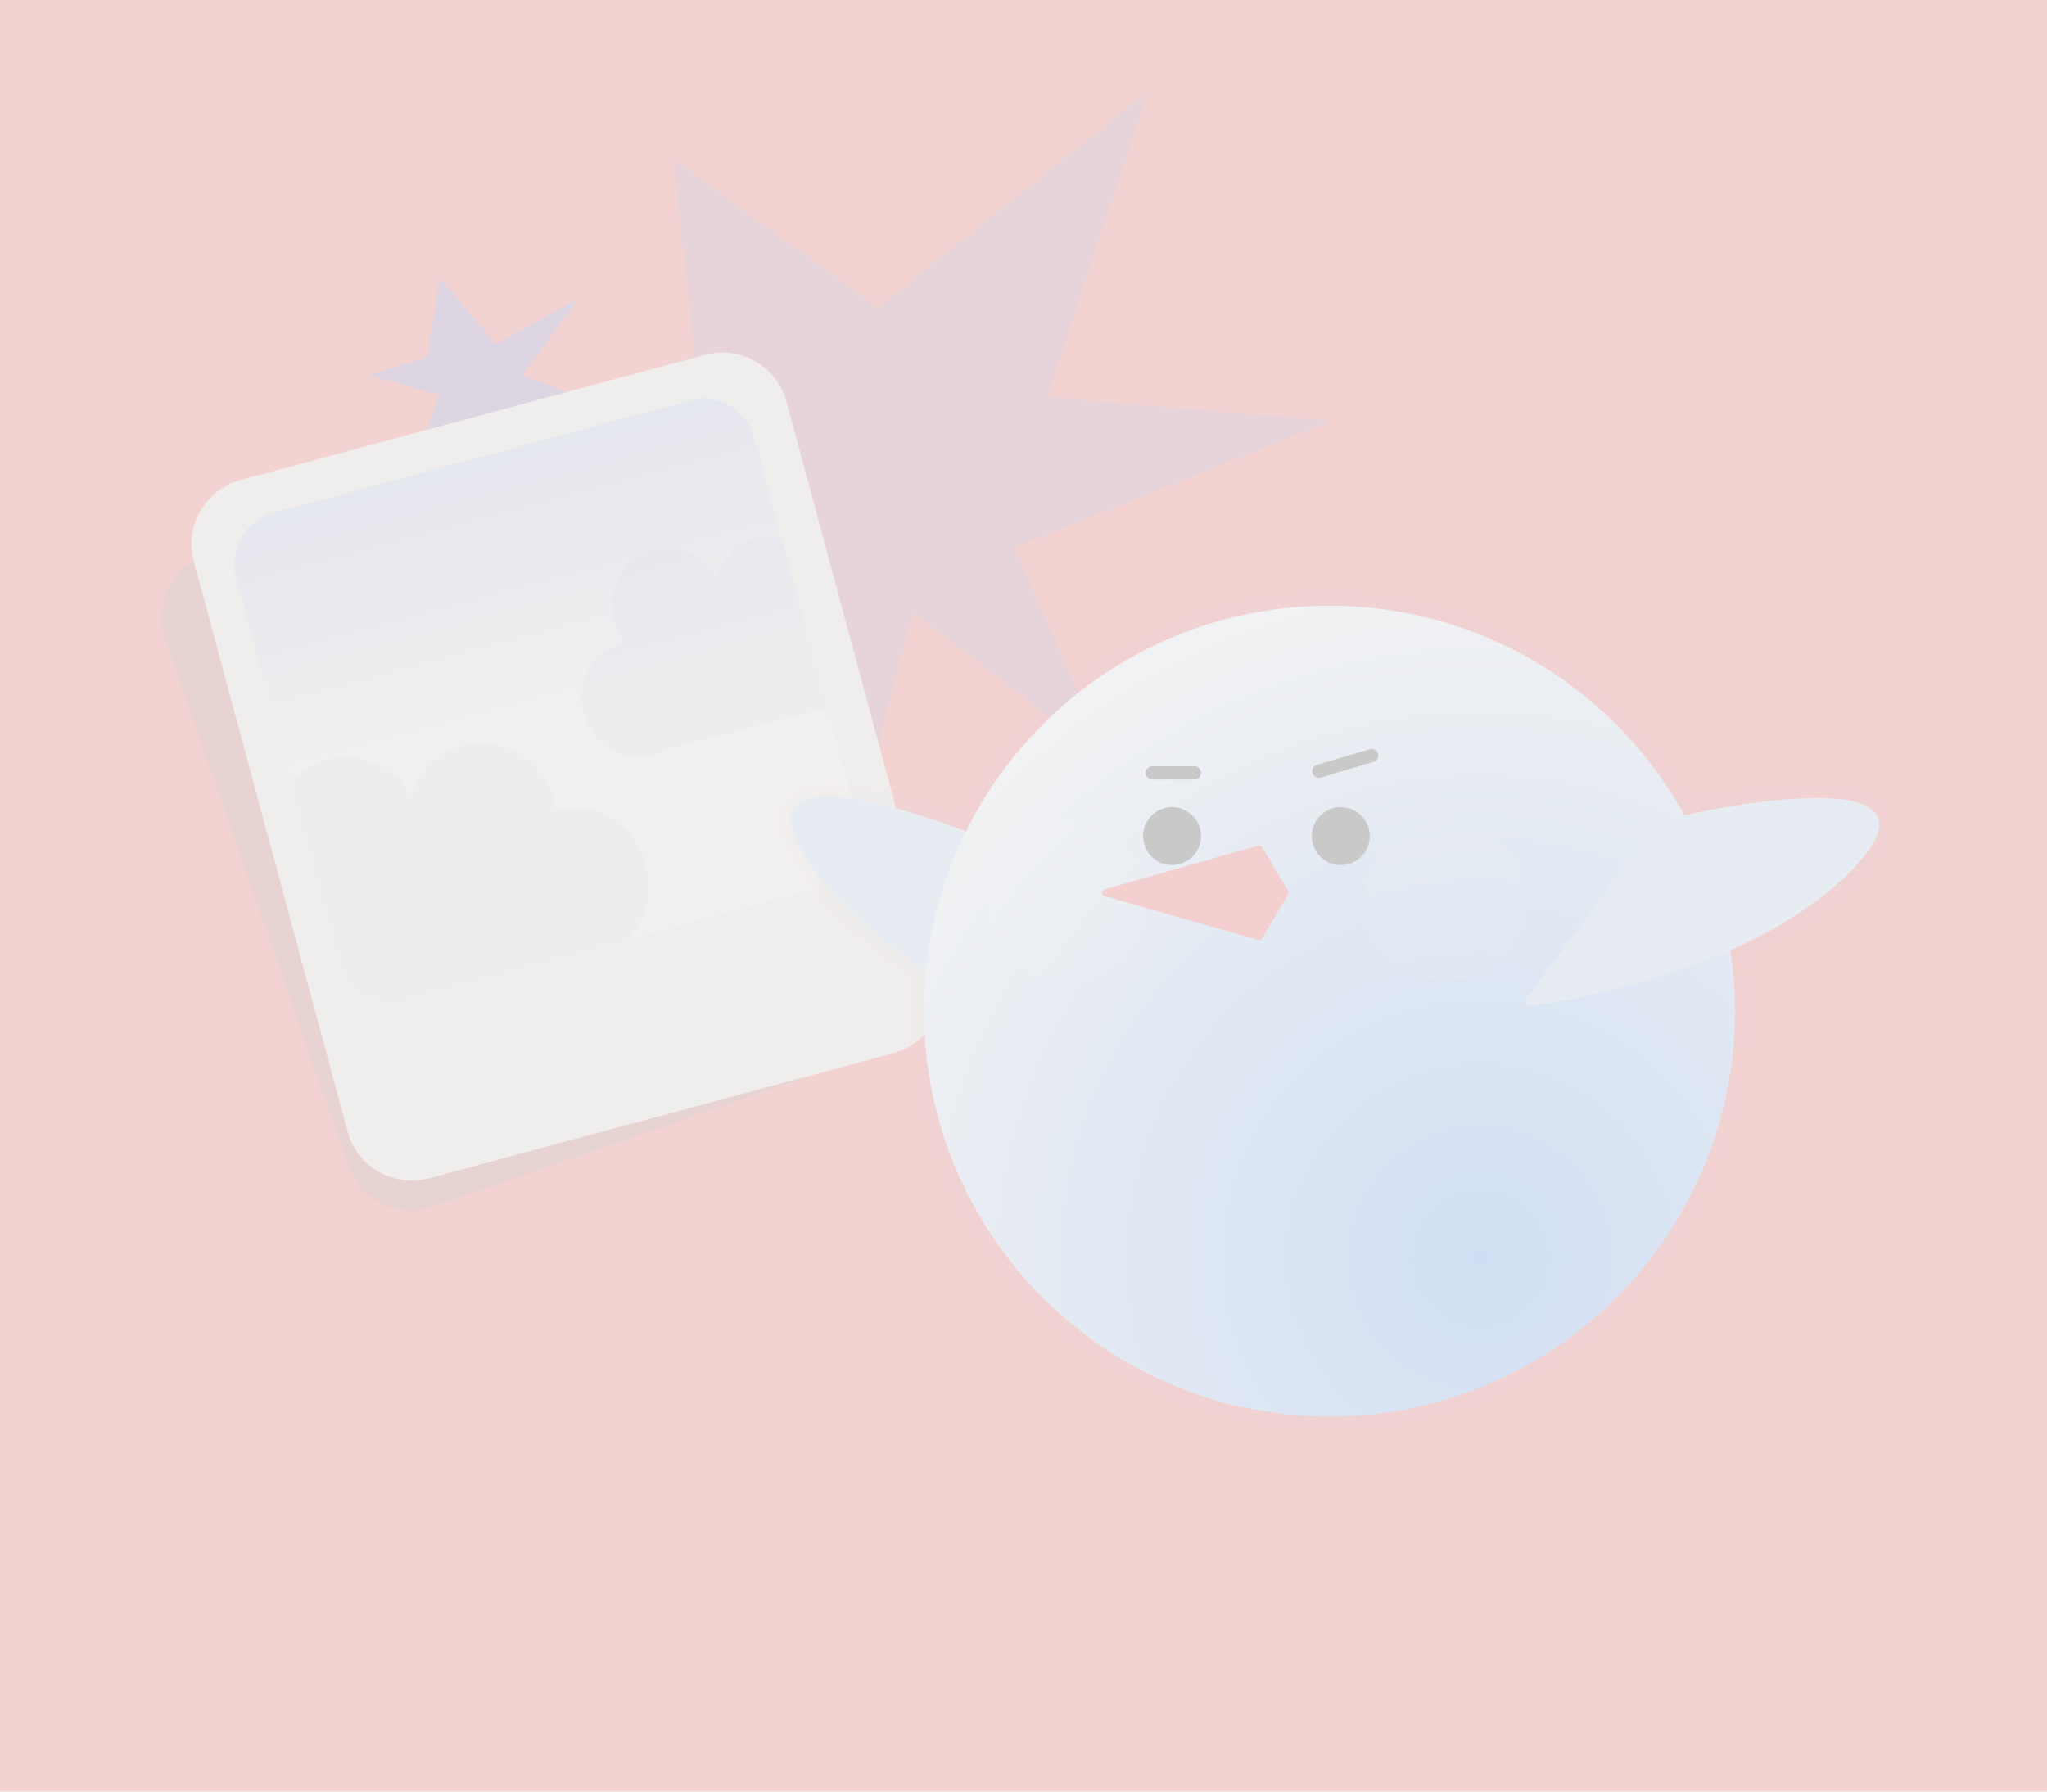
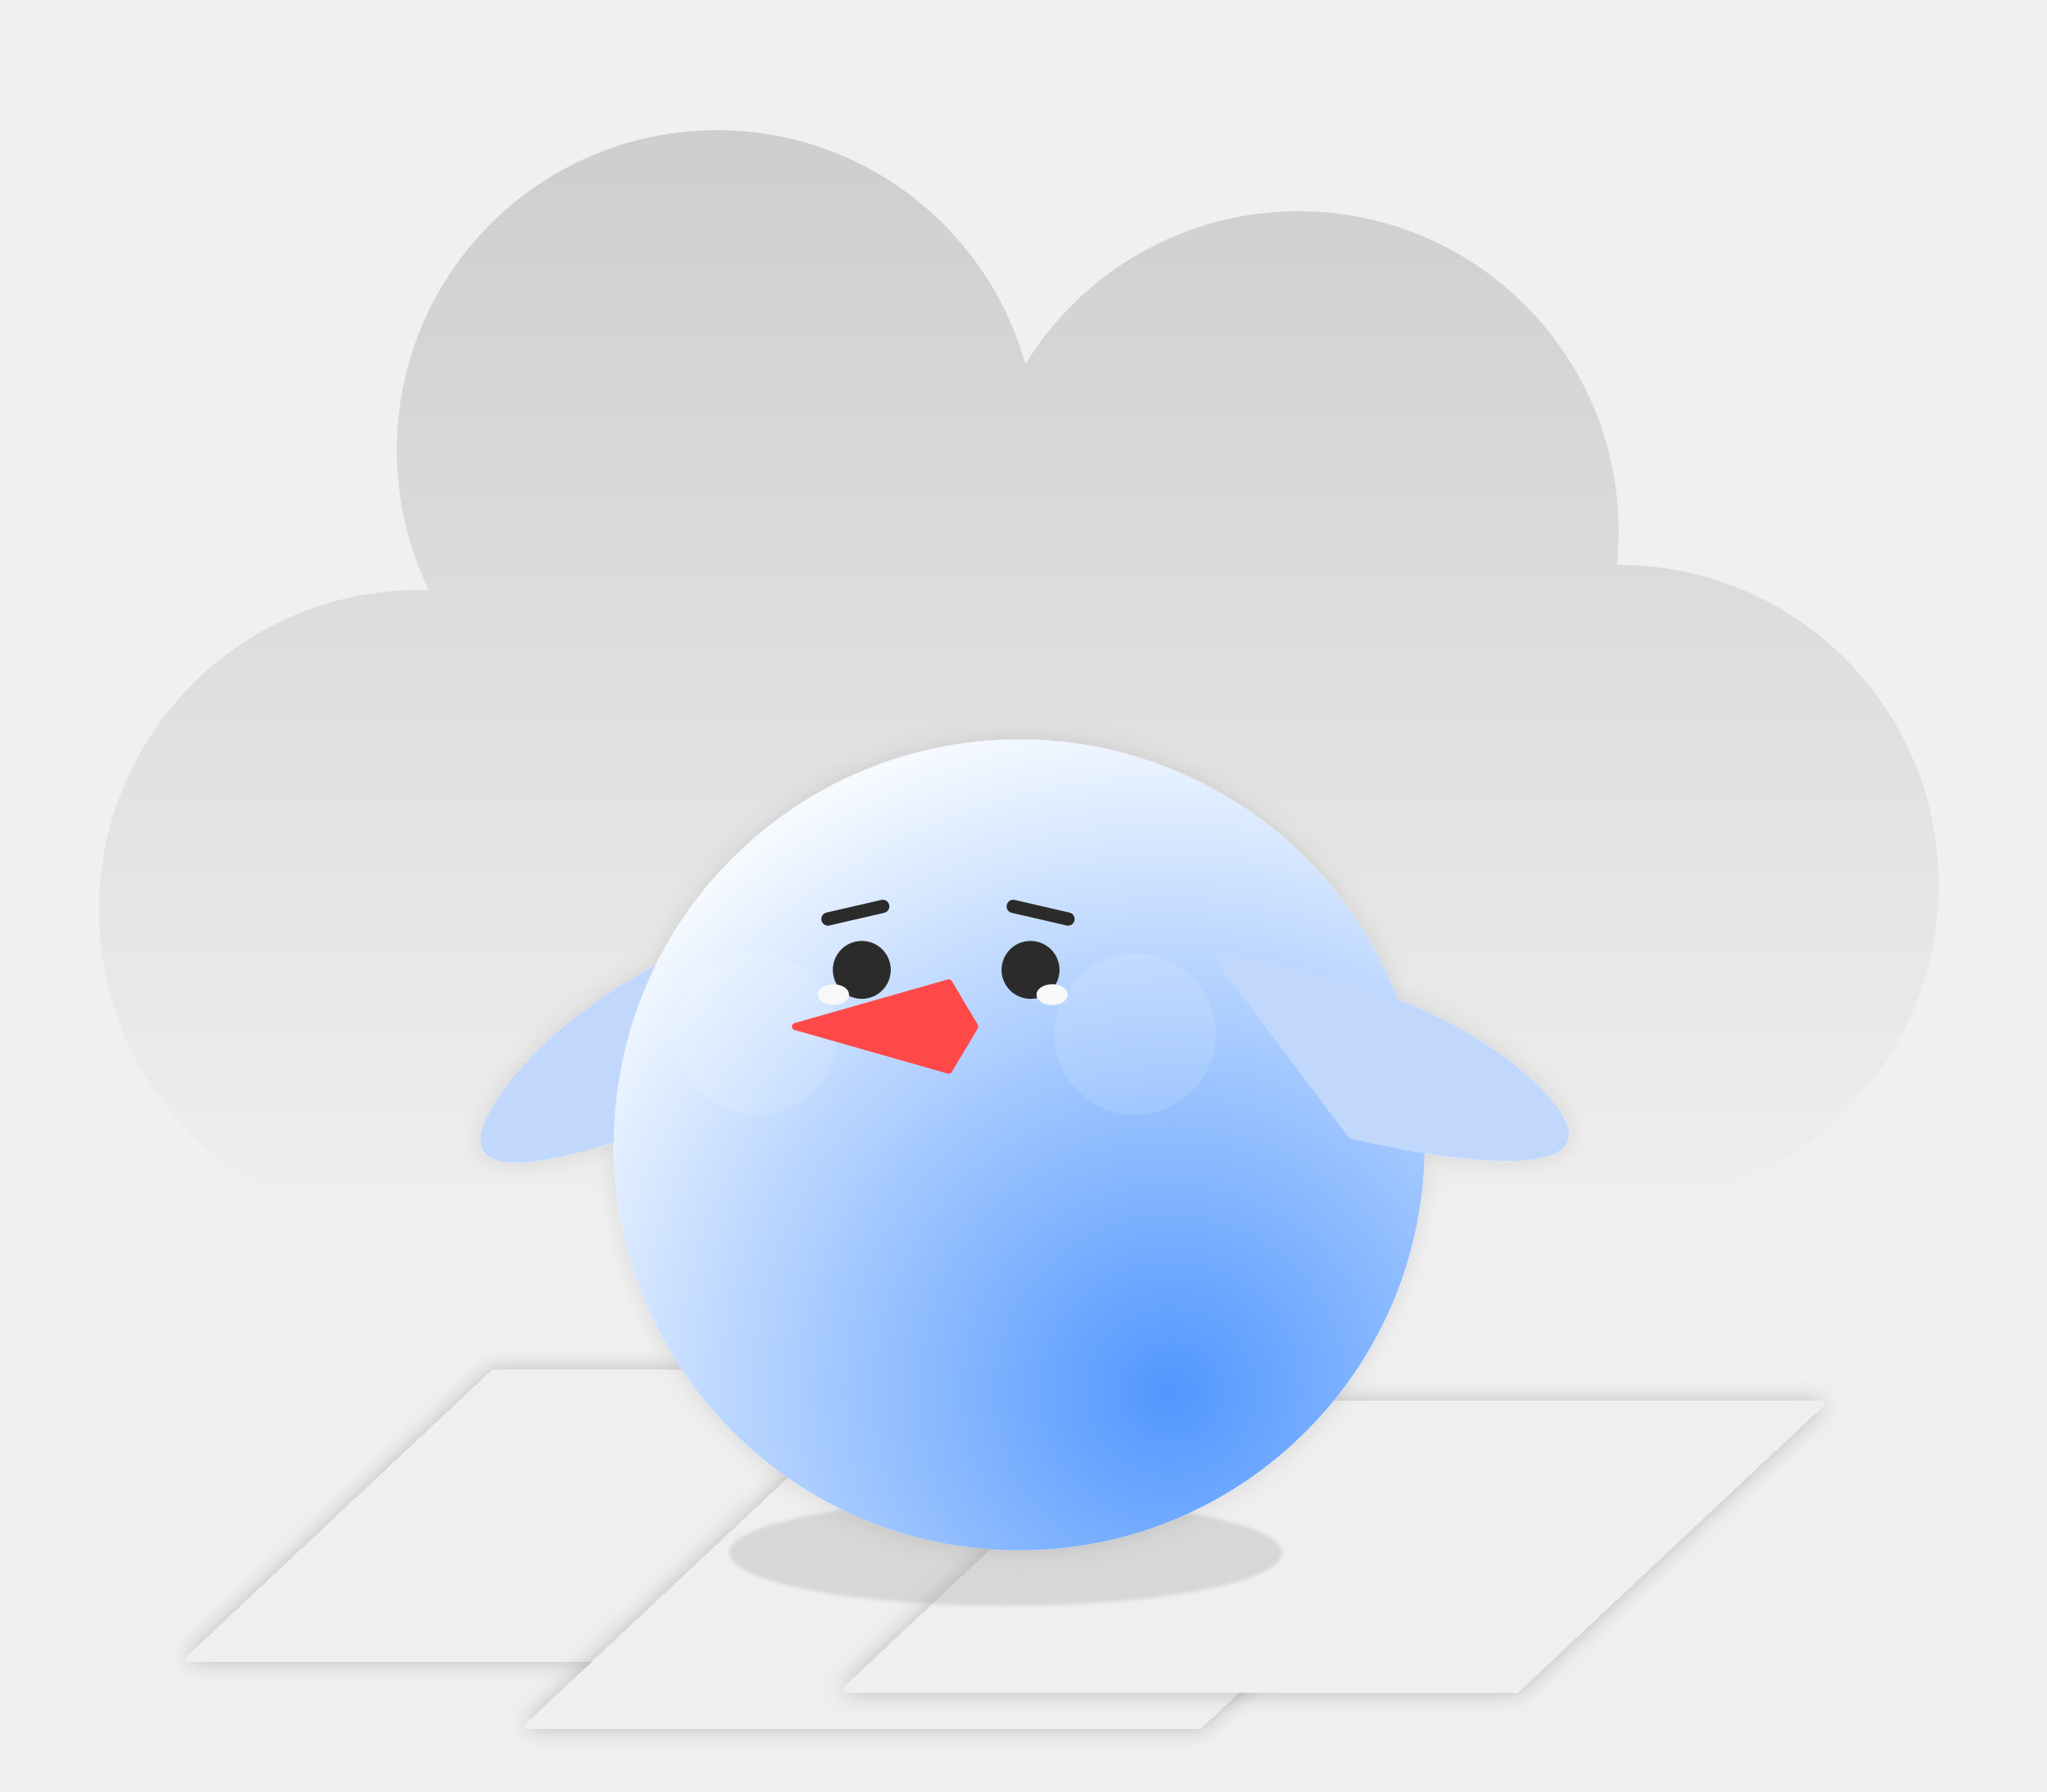
<svg xmlns="http://www.w3.org/2000/svg" width="393" height="344" viewBox="0 0 393 344" fill="none">
-   <g opacity="0.2">
-     <rect width="394" height="344" transform="translate(-1)" fill="#FF5C5C" />
-     <g opacity="0.9">
-       <path opacity="0.52" d="M95.144 66.093L111.037 57.34L100.299 72.049L115.578 78.005L97.292 80.741L98.151 92.896L89.989 81.591L79.926 87.791L84.405 75.878L70.905 72.049L82.073 68.645L84.405 53.329L95.144 66.093Z" fill="#1F79FF" />
-       <rect opacity="0.4" x="27.51" y="110.701" width="112.565" height="132.576" rx="12.764" transform="rotate(-19.163 27.5098 110.701)" fill="#616161" />
-       <path opacity="0.3" d="M168.547 59.073L220.394 17.589L201.095 76.304L255.542 80.776L194.713 105.132L213.084 146.628L175.264 117.634L165.995 152.886L151.371 104.414L103.404 105.132L133.447 68.646L129.245 30.601L168.547 59.073Z" fill="#1F79FF" />
-       <rect x="33.891" y="95.492" width="117.844" height="138.888" rx="12.764" transform="rotate(-15.0881 33.8906 95.4922)" fill="#EFEFEF" />
-       <g clip-path="url(#clip0_892_2328)">
-         <rect x="42.672" y="101.116" width="103.114" height="96.801" rx="10.211" transform="rotate(-15.0881 42.6719 101.116)" fill="url(#paint0_linear_892_2328)" />
-         <path opacity="0.12" d="M63.044 145.774C69.371 144.173 75.818 147.239 78.959 152.846C80.347 148.142 84.014 144.311 88.989 143.052C96.599 141.126 104.386 145.952 106.38 153.832C106.527 154.413 106.637 154.995 106.714 155.574C106.747 155.565 106.78 155.556 106.813 155.548C114.423 153.622 122.21 158.448 124.205 166.328C126.199 174.208 121.646 182.157 114.035 184.083C113.017 184.341 111.996 184.477 110.986 184.502L111.505 186.55L67.375 197.719L66.968 196.114C65.678 196.986 64.222 197.652 62.633 198.054C55.023 199.98 47.237 195.154 45.243 187.274C43.248 179.394 47.801 171.445 55.411 169.518C55.553 169.483 55.696 169.449 55.838 169.418C54.475 167.757 53.441 165.767 52.875 163.53C50.881 155.65 55.434 147.7 63.044 145.774Z" fill="#1F79FF" />
-         <path opacity="0.12" d="M125.474 105.511C130.257 104.3 135.129 106.62 137.503 110.859C138.551 107.302 141.324 104.404 145.085 103.452C150.838 101.996 156.723 105.645 158.231 111.601C158.342 112.041 158.423 112.481 158.481 112.92C158.507 112.913 158.533 112.905 158.559 112.898C164.312 111.442 170.197 115.091 171.704 121.047C173.212 127.003 169.771 133.012 164.018 134.468C163.407 134.623 162.795 134.716 162.186 134.758L162.277 135.118L128.141 143.758C127.242 144.321 126.243 144.755 125.164 145.028C119.411 146.484 113.526 142.836 112.018 136.879C110.511 130.923 113.952 124.914 119.705 123.458C119.813 123.431 119.922 123.409 120.03 123.385C118.998 122.13 118.216 120.624 117.787 118.932C116.28 112.976 119.722 106.966 125.474 105.511Z" fill="#1F79FF" />
-       </g>
-     </g>
-     <g filter="url(#filter0_d_892_2328)">
-       <path d="M193.746 163.267L212.941 200.703C213.349 201.498 212.629 202.391 211.776 202.129C196.814 197.522 167.688 184.728 154.901 164.968C141.522 144.295 174.68 154.824 193.247 162.797C193.465 162.891 193.637 163.055 193.746 163.267Z" fill="#C1D8FC" />
-       <circle cx="255.244" cy="194.155" r="77.845" fill="url(#paint1_radial_892_2328)" />
-       <circle cx="225.023" cy="160.552" r="5.475" fill="#2B2B2B" stroke="#2B2B2B" stroke-width="0.171" />
-       <circle cx="257.418" cy="160.552" r="5.475" fill="#2B2B2B" stroke="#2B2B2B" stroke-width="0.171" />
-       <line x1="221.216" y1="148.403" x2="229.315" y2="148.403" stroke="#2B2B2B" stroke-width="2.538" stroke-linecap="round" />
-       <line x1="253.198" y1="148.093" x2="263.348" y2="145.07" stroke="#2B2B2B" stroke-width="2.538" stroke-linecap="round" />
-       <circle opacity="0.12" cx="204.959" cy="172.881" r="15.472" fill="white" />
-       <circle opacity="0.12" cx="277.484" cy="172.881" r="15.472" fill="white" />
-       <path d="M212.093 172.086C211.433 171.897 211.433 170.962 212.093 170.773L241.526 162.387C241.823 162.302 242.14 162.428 242.299 162.693L247.297 171.08C247.425 171.295 247.425 171.563 247.297 171.779L242.299 180.166C242.14 180.431 241.823 180.557 241.526 180.472L212.093 172.086Z" fill="#FF4949" />
-       <path d="M318.376 157.909L293.105 191.544C292.569 192.258 293.126 193.261 294.011 193.147C309.538 191.146 340.413 183.481 356.369 166.178C373.062 148.076 338.599 152.824 318.948 157.531C318.717 157.586 318.519 157.719 318.376 157.909Z" fill="#C1D8FC" />
-     </g>
+   <path d="M137.647 25C165.868 25 189.645 44.019 196.863 69.938C207.67 52.316 227.111 40.56 249.297 40.56C283.242 40.561 310.761 68.079 310.761 102.024C310.761 104.201 310.646 106.352 310.425 108.471C310.536 108.47 310.648 108.469 310.76 108.469C344.705 108.469 372.224 135.987 372.224 169.933C372.224 203.878 344.705 231.396 310.76 231.396C306.139 231.396 301.637 230.886 297.308 229.919H107.628C99.437 233.961 90.216 236.233 80.464 236.233C46.518 236.233 19 208.715 19 174.77C19 140.824 46.518 113.306 80.464 113.306C81.096 113.306 81.727 113.316 82.355 113.335C78.402 105.217 76.184 96.1 76.184 86.464C76.184 52.518 103.702 25 137.647 25Z" fill="url(#paint0_linear_892_2328)" />
+   <g filter="url(#filter0_d_892_2328)">
+     <path d="M165.493 318.85L223.979 263.958C224.345 263.614 224.102 263 223.6 263L94.667 263L36.02 318.042C35.654 318.386 35.898 319 36.4 319L165.114 319C165.255 319 165.39 318.946 165.493 318.85Z" fill="#EFEFEF" />
  </g>
+   <g filter="url(#filter1_d_892_2328)">
+     <path d="M230.493 331.85L288.979 276.958C289.345 276.614 289.102 276 288.6 276L159.667 276L101.021 331.042C100.654 331.386 100.898 332 101.4 332L230.114 332C230.255 332 230.39 331.946 230.493 331.85Z" fill="#EFEFEF" />
+   </g>
+   <g filter="url(#filter2_d_892_2328)">
+     <path d="M291.493 324.85L349.979 269.958C350.345 269.614 350.102 269 349.6 269L220.667 269L162.021 324.042C161.654 324.386 161.898 325 162.4 325L291.114 325C291.255 325 291.39 324.946 291.493 324.85Z" fill="#EFEFEF" />
+   </g>
+   <g opacity="0.3" filter="url(#filter3_f_892_2328)">
+     <ellipse cx="193.05" cy="298.172" rx="53.05" ry="10.172" fill="#9E9E9E" />
+   </g>
+   <g filter="url(#filter4_d_892_2328)">
+     <path d="M134.179 212.906L153.375 175.47C153.782 174.675 153.063 173.781 152.21 174.044C137.247 178.651 108.122 191.445 95.334 211.205C81.956 231.878 115.113 221.349 133.68 213.376C133.898 213.282 134.071 213.118 134.179 212.906Z" fill="#C1D8FC" />
+     <circle cx="195.677" cy="219.845" r="77.845" fill="url(#paint1_radial_892_2328)" />
+     <circle cx="165.457" cy="186.242" r="5.475" fill="#2B2B2B" stroke="#2B2B2B" stroke-width="0.171" />
+     <circle cx="197.851" cy="186.242" r="5.475" fill="#2B2B2B" stroke="#2B2B2B" stroke-width="0.171" />
+     <line x1="194.522" y1="174.049" x2="205.049" y2="176.478" stroke="#2B2B2B" stroke-width="2.538" stroke-linecap="round" />
+     <line x1="1.269" y1="-1.269" x2="12.072" y2="-1.269" transform="matrix(-0.974391 0.22486 0.22486 0.974391 171 175)" stroke="#2B2B2B" stroke-width="2.538" stroke-linecap="round" />
+     <circle opacity="0.12" cx="145.392" cy="198.571" r="15.472" fill="white" />
+     <circle opacity="0.12" cx="217.918" cy="198.571" r="15.472" fill="white" />
+     <path d="M152.527 197.776C151.867 197.588 151.867 196.652 152.527 196.464L181.959 188.077C182.257 187.992 182.574 188.118 182.732 188.384L187.73 196.771C187.858 196.986 187.859 197.254 187.73 197.469L182.732 205.856C182.574 206.122 182.257 206.248 181.959 206.163L152.527 197.776Z" fill="#FF4949" />
+     <path d="M258.81 218.264L233.538 184.629C233.002 183.915 233.56 182.912 234.445 183.026C249.972 185.026 280.846 192.692 296.802 209.994C313.496 228.097 279.032 223.349 259.381 218.642C259.15 218.587 258.952 218.454 258.81 218.264Z" fill="#C1D8FC" />
+   </g>
+   <ellipse cx="202" cy="191" rx="3" ry="2" fill="#F8F8F8" />
+   <ellipse cx="160" cy="191" rx="3" ry="2" fill="#F8F8F8" />
  <defs>
-     <filter id="filter0_d_892_2328" x="147.572" y="112.079" width="217.458" height="164.152" filterUnits="userSpaceOnUse" color-interpolation-filters="sRGB">
+     <filter id="filter0_d_892_2328" x="31.644" y="258.8" width="196.712" height="64.4" filterUnits="userSpaceOnUse" color-interpolation-filters="sRGB">
+       <feFlood flood-opacity="0" result="BackgroundImageFix" />
+       <feColorMatrix in="SourceAlpha" type="matrix" values="0 0 0 0 0 0 0 0 0 0 0 0 0 0 0 0 0 0 127 0" result="hardAlpha" />
+       <feOffset />
+       <feGaussianBlur stdDeviation="2.1" />
+       <feComposite in2="hardAlpha" operator="out" />
+       <feColorMatrix type="matrix" values="0 0 0 0 0 0 0 0 0 0 0 0 0 0 0 0 0 0 0.22 0" />
+       <feBlend mode="normal" in2="BackgroundImageFix" result="effect1_dropShadow_892_2328" />
+       <feBlend mode="normal" in="SourceGraphic" in2="effect1_dropShadow_892_2328" result="shape" />
+     </filter>
+     <filter id="filter1_d_892_2328" x="96.644" y="271.8" width="196.712" height="64.4" filterUnits="userSpaceOnUse" color-interpolation-filters="sRGB">
+       <feFlood flood-opacity="0" result="BackgroundImageFix" />
+       <feColorMatrix in="SourceAlpha" type="matrix" values="0 0 0 0 0 0 0 0 0 0 0 0 0 0 0 0 0 0 127 0" result="hardAlpha" />
+       <feOffset />
+       <feGaussianBlur stdDeviation="2.1" />
+       <feComposite in2="hardAlpha" operator="out" />
+       <feColorMatrix type="matrix" values="0 0 0 0 0 0 0 0 0 0 0 0 0 0 0 0 0 0 0.22 0" />
+       <feBlend mode="normal" in2="BackgroundImageFix" result="effect1_dropShadow_892_2328" />
+       <feBlend mode="normal" in="SourceGraphic" in2="effect1_dropShadow_892_2328" result="shape" />
+     </filter>
+     <filter id="filter2_d_892_2328" x="157.644" y="264.8" width="196.712" height="64.4" filterUnits="userSpaceOnUse" color-interpolation-filters="sRGB">
+       <feFlood flood-opacity="0" result="BackgroundImageFix" />
+       <feColorMatrix in="SourceAlpha" type="matrix" values="0 0 0 0 0 0 0 0 0 0 0 0 0 0 0 0 0 0 127 0" result="hardAlpha" />
+       <feOffset />
+       <feGaussianBlur stdDeviation="2.1" />
+       <feComposite in2="hardAlpha" operator="out" />
+       <feColorMatrix type="matrix" values="0 0 0 0 0 0 0 0 0 0 0 0 0 0 0 0 0 0 0.22 0" />
+       <feBlend mode="normal" in2="BackgroundImageFix" result="effect1_dropShadow_892_2328" />
+       <feBlend mode="normal" in="SourceGraphic" in2="effect1_dropShadow_892_2328" result="shape" />
+     </filter>
+     <filter id="filter3_f_892_2328" x="139.261" y="287.261" width="107.577" height="21.821" filterUnits="userSpaceOnUse" color-interpolation-filters="sRGB">
+       <feFlood flood-opacity="0" result="BackgroundImageFix" />
+       <feBlend mode="normal" in="SourceGraphic" in2="BackgroundImageFix" result="shape" />
+       <feGaussianBlur stdDeviation="0.369" result="effect1_foregroundBlur_892_2328" />
+     </filter>
+     <filter id="filter4_d_892_2328" x="88.006" y="137.769" width="217.458" height="164.152" filterUnits="userSpaceOnUse" color-interpolation-filters="sRGB">
      <feFlood flood-opacity="0" result="BackgroundImageFix" />
      <feColorMatrix in="SourceAlpha" type="matrix" values="0 0 0 0 0 0 0 0 0 0 0 0 0 0 0 0 0 0 127 0" result="hardAlpha" />
      <feOffset />
      <feGaussianBlur stdDeviation="2.115" />
      <feComposite in2="hardAlpha" operator="out" />
      <feColorMatrix type="matrix" values="0 0 0 0 0 0 0 0 0 0 0 0 0 0 0 0 0 0 0.1 0" />
      <feBlend mode="normal" in2="BackgroundImageFix" result="effect1_dropShadow_892_2328" />
      <feBlend mode="normal" in="SourceGraphic" in2="effect1_dropShadow_892_2328" result="shape" />
    </filter>
-     <linearGradient id="paint0_linear_892_2328" x1="94.515" y1="11.824" x2="94.297" y2="153.668" gradientUnits="userSpaceOnUse">
-       <stop stop-color="#1F79FF" stop-opacity="0.48" />
-       <stop offset="1" stop-color="#FCFCFC" />
+     <linearGradient id="paint0_linear_892_2328" x1="195.612" y1="25" x2="195.612" y2="239.735" gradientUnits="userSpaceOnUse">
+       <stop stop-color="#CECECE" />
+       <stop offset="1" stop-color="#CECECE" stop-opacity="0" />
    </linearGradient>
-     <radialGradient id="paint1_radial_892_2328" cx="0" cy="0" r="1" gradientUnits="userSpaceOnUse" gradientTransform="translate(284.496 241.539) rotate(-122.729) scale(131.907)">
+     <radialGradient id="paint1_radial_892_2328" cx="0" cy="0" r="1" gradientUnits="userSpaceOnUse" gradientTransform="translate(224.93 267.229) rotate(-122.729) scale(131.907)">
      <stop stop-color="#5197FF" />
      <stop offset="1" stop-color="#F6FAFF" />
    </radialGradient>
-     <clipPath id="clip0_892_2328">
-       <rect x="42.672" y="101.116" width="103.114" height="96.801" rx="10.211" transform="rotate(-15.0881 42.6719 101.116)" fill="white" />
-     </clipPath>
  </defs>
</svg>
